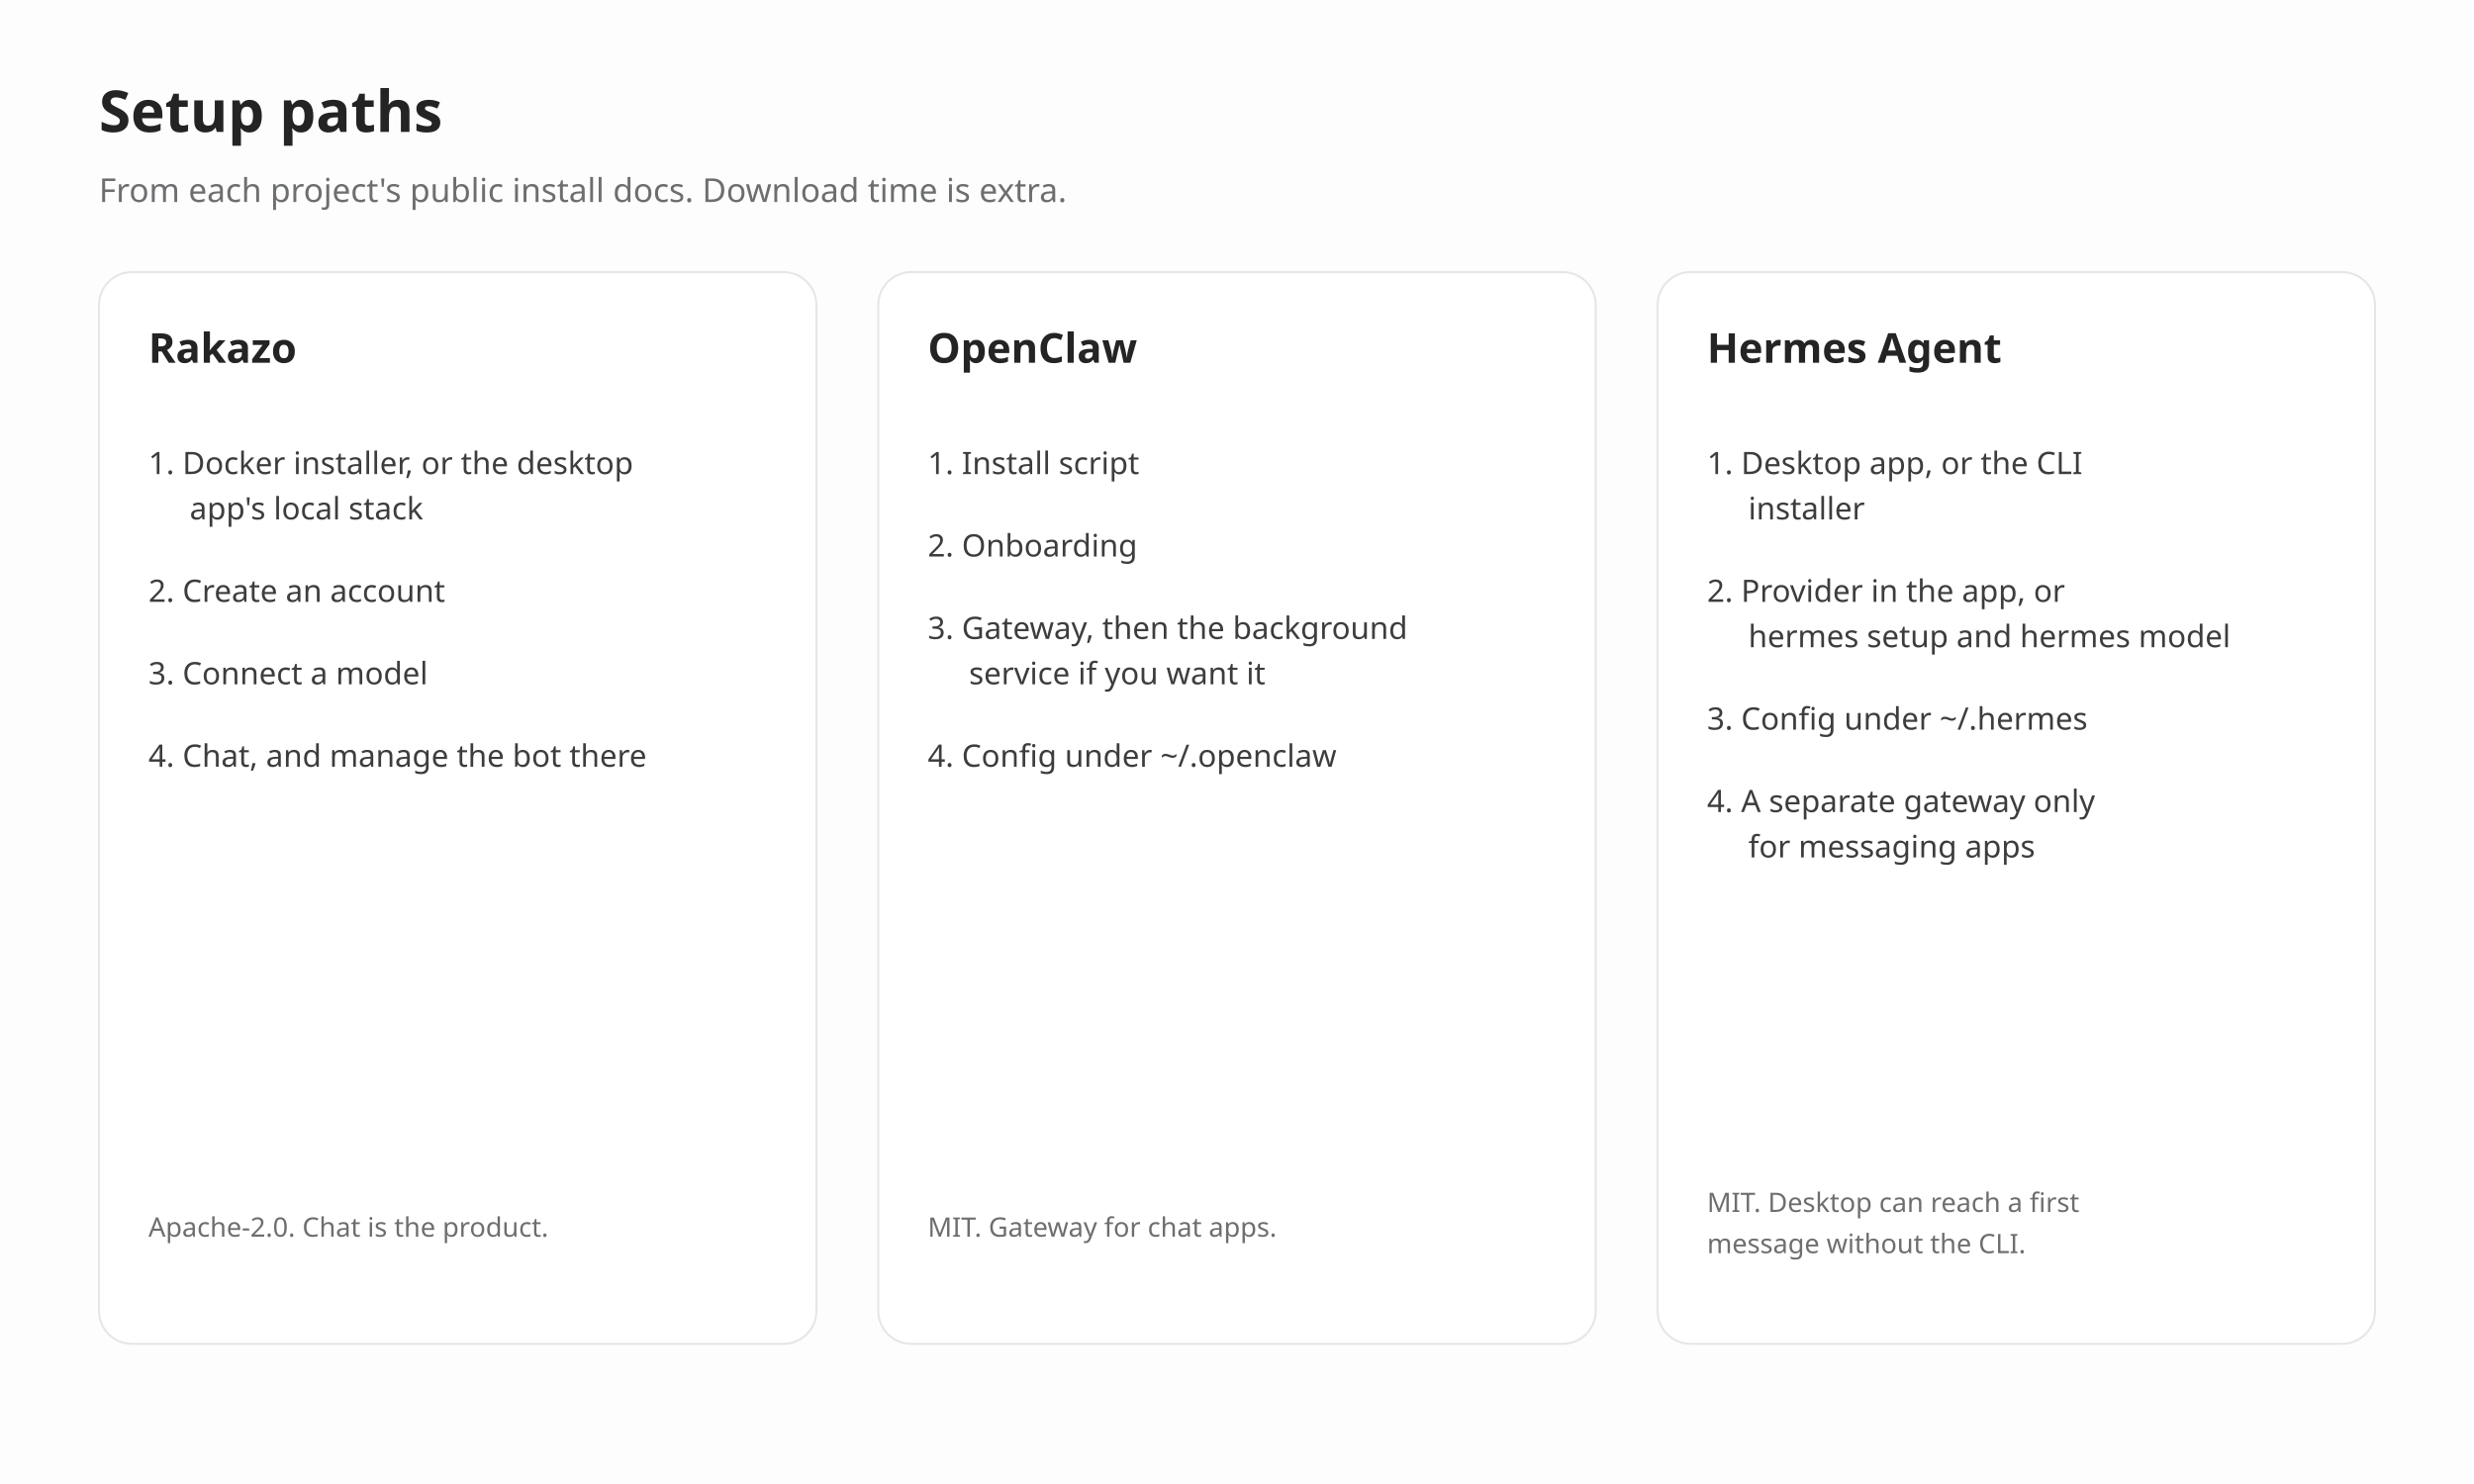
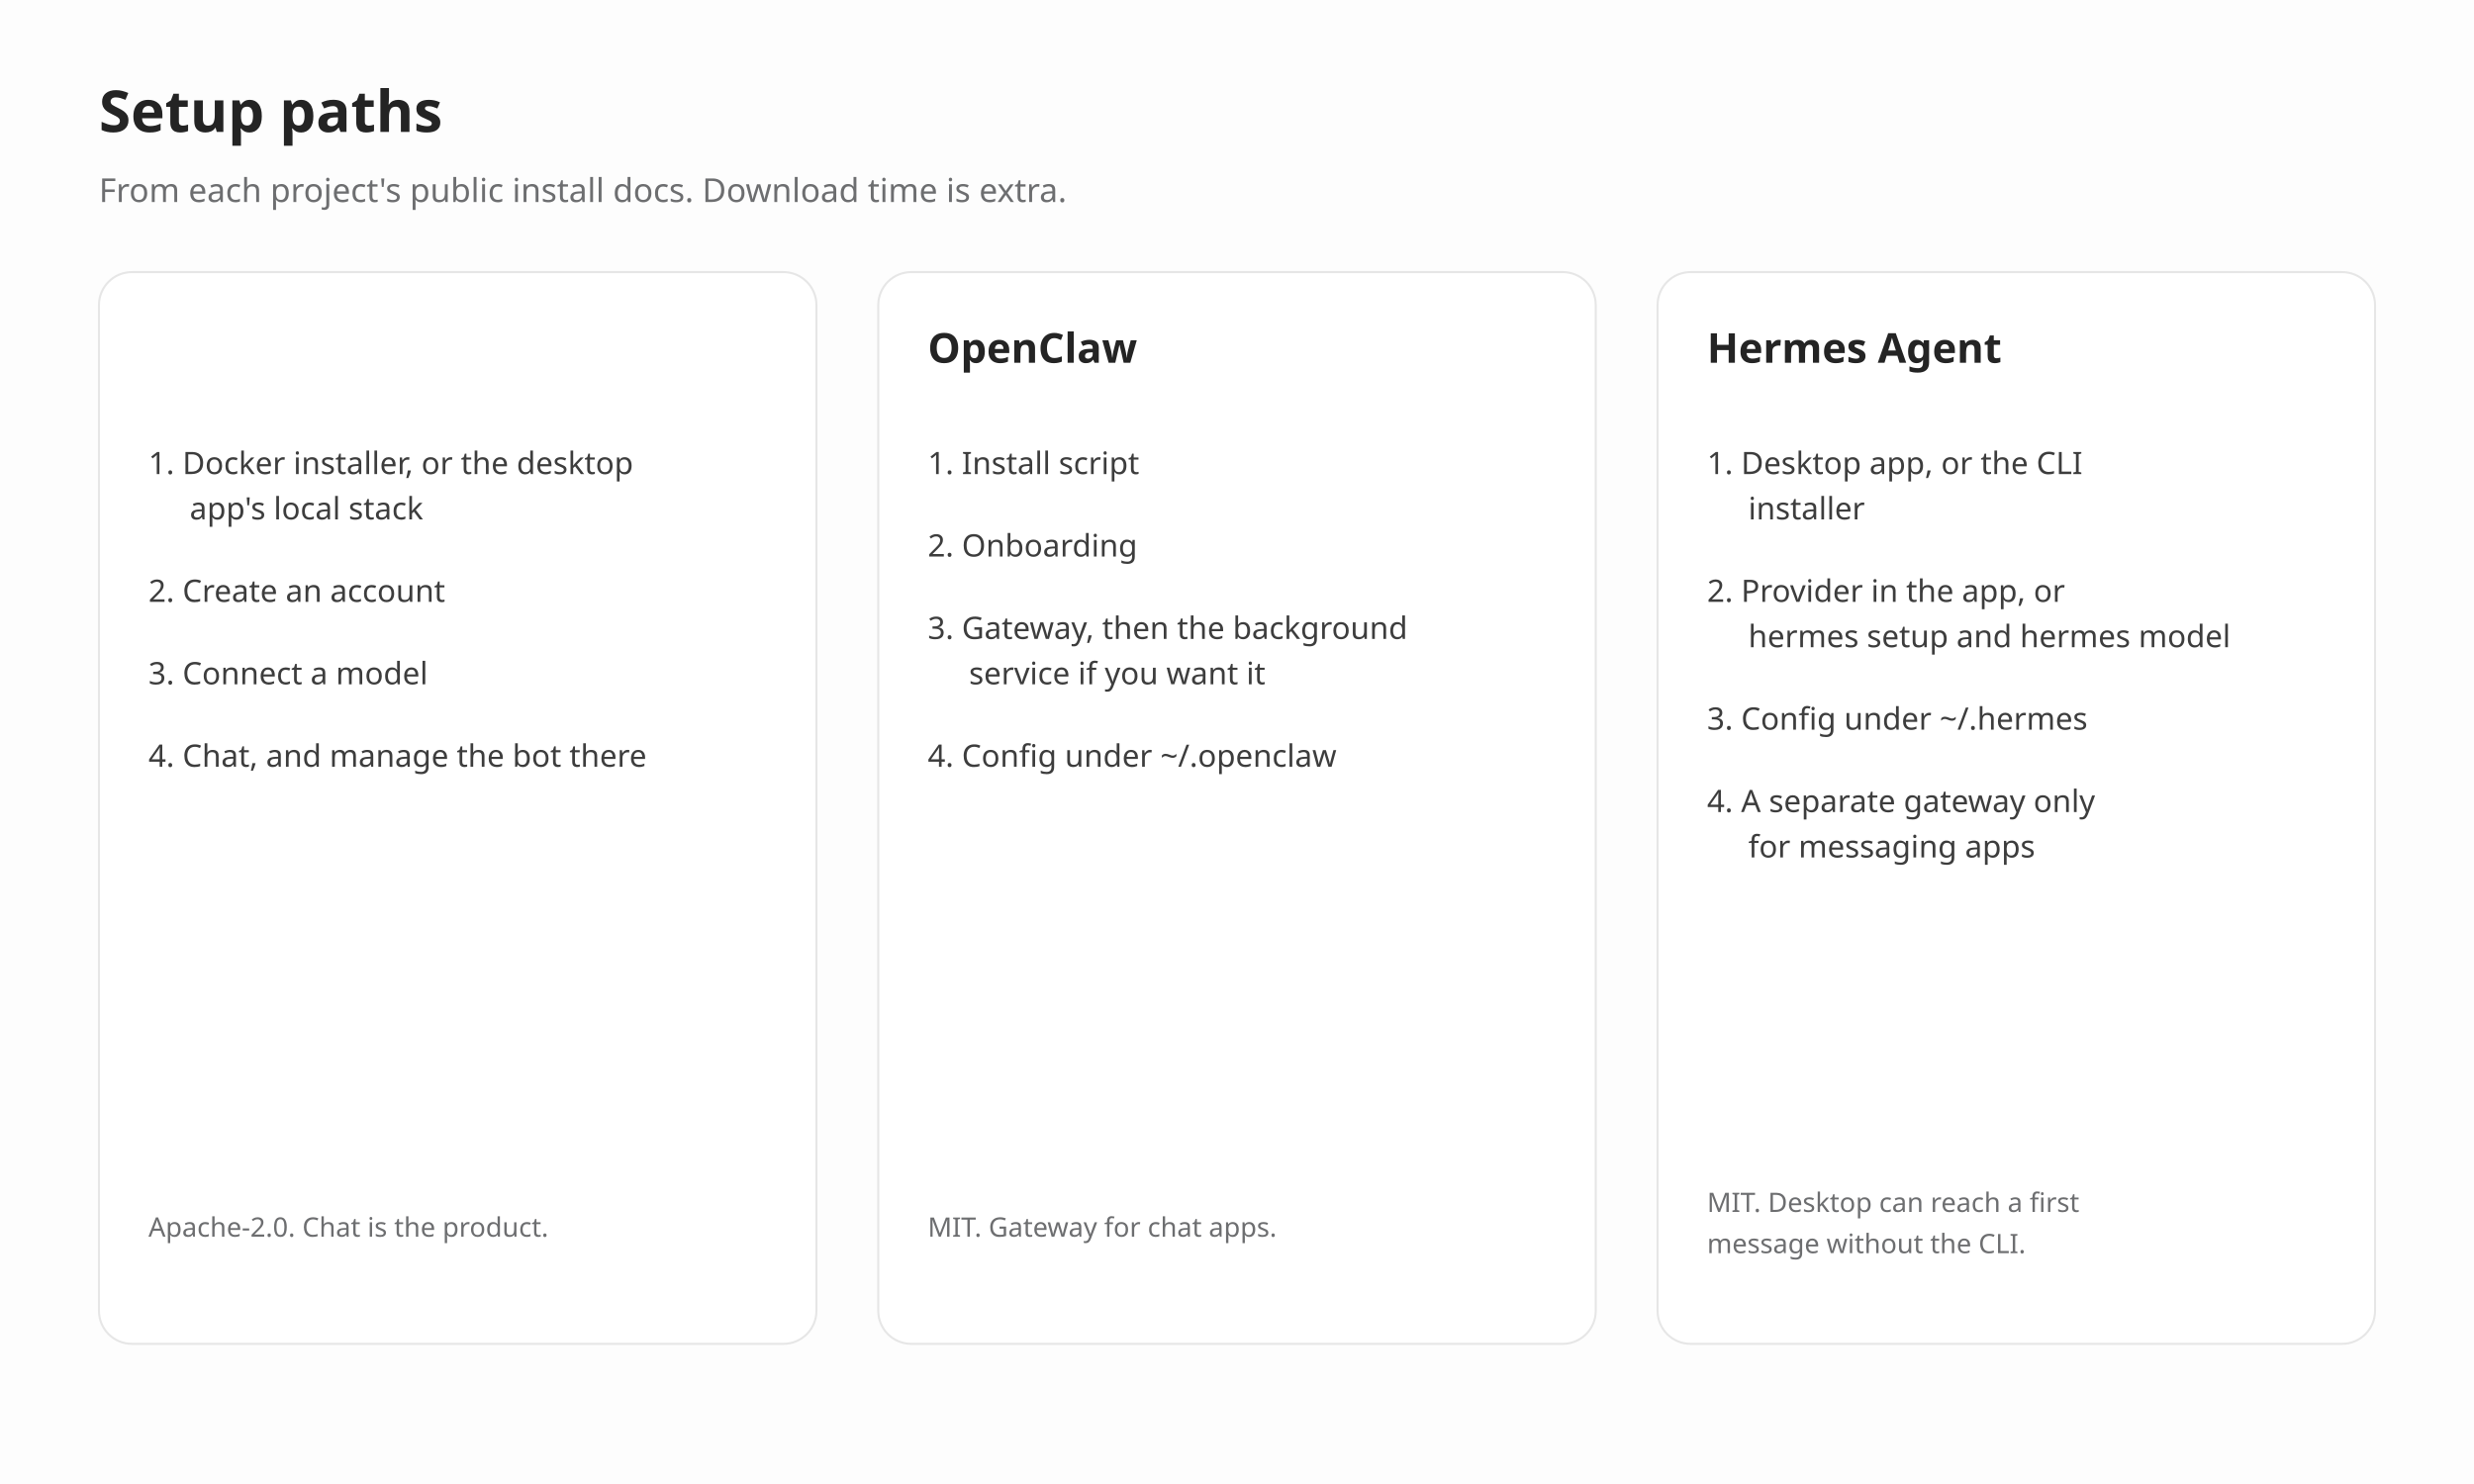
<svg xmlns="http://www.w3.org/2000/svg" width="1200" height="720" viewBox="0 0 1200 720" role="img" aria-labelledby="setupTitle setupDesc">
  <rect width="1200" height="720" fill="#fdfdfd" />
  <text x="48" y="64" fill="#242424" font-family="Geist, ui-sans-serif, system-ui, sans-serif" font-size="28" font-weight="600">Setup paths</text>
  <text x="48" y="98" fill="#6d6e70" font-family="Geist, ui-sans-serif, system-ui, sans-serif" font-size="16">From each project's public install docs. Download time is extra.</text>
  <g font-family="Geist, ui-sans-serif, system-ui, sans-serif">
    <rect x="48" y="132" width="348" height="520" rx="16" fill="#ffffff" stroke="#e6e6e6" />
    <rect x="426" y="132" width="348" height="520" rx="16" fill="#ffffff" stroke="#e6e6e6" />
    <rect x="804" y="132" width="348" height="520" rx="16" fill="#ffffff" stroke="#e6e6e6" />
-     <text x="72" y="176" fill="#242424" font-size="20" font-weight="600">Rakazo</text>
+     <text x="72" y="176" fill="#242424" font-size="20" font-weight="600" />
    <text x="450" y="176" fill="#242424" font-size="20" font-weight="600">OpenClaw</text>
    <text x="828" y="176" fill="#242424" font-size="20" font-weight="600">Hermes Agent</text>
    <g fill="#3d3d3d" font-size="15">
      <text x="72" y="230">1. Docker installer, or the desktop</text>
      <text x="92" y="252">app's local stack</text>
      <text x="72" y="292">2. Create an account</text>
      <text x="72" y="332">3. Connect a model</text>
      <text x="72" y="372">4. Chat, and manage the bot there</text>
      <text x="450" y="230">1. Install script</text>
      <text x="450" y="270">2. Onboarding</text>
      <text x="450" y="310">3. Gateway, then the background</text>
      <text x="470" y="332">service if you want it</text>
      <text x="450" y="372">4. Config under ~/.openclaw</text>
      <text x="828" y="230">1. Desktop app, or the CLI</text>
      <text x="848" y="252">installer</text>
      <text x="828" y="292">2. Provider in the app, or</text>
      <text x="848" y="314">hermes setup and hermes model</text>
      <text x="828" y="354">3. Config under ~/.hermes</text>
      <text x="828" y="394">4. A separate gateway only</text>
      <text x="848" y="416">for messaging apps</text>
    </g>
    <text x="72" y="600" fill="#6d6e70" font-size="13">Apache-2.0. Chat is the product.</text>
    <text x="450" y="600" fill="#6d6e70" font-size="13">MIT. Gateway for chat apps.</text>
    <text x="828" y="588" fill="#6d6e70" font-size="13">MIT. Desktop can reach a first</text>
    <text x="828" y="608" fill="#6d6e70" font-size="13">message without the CLI.</text>
  </g>
</svg>
